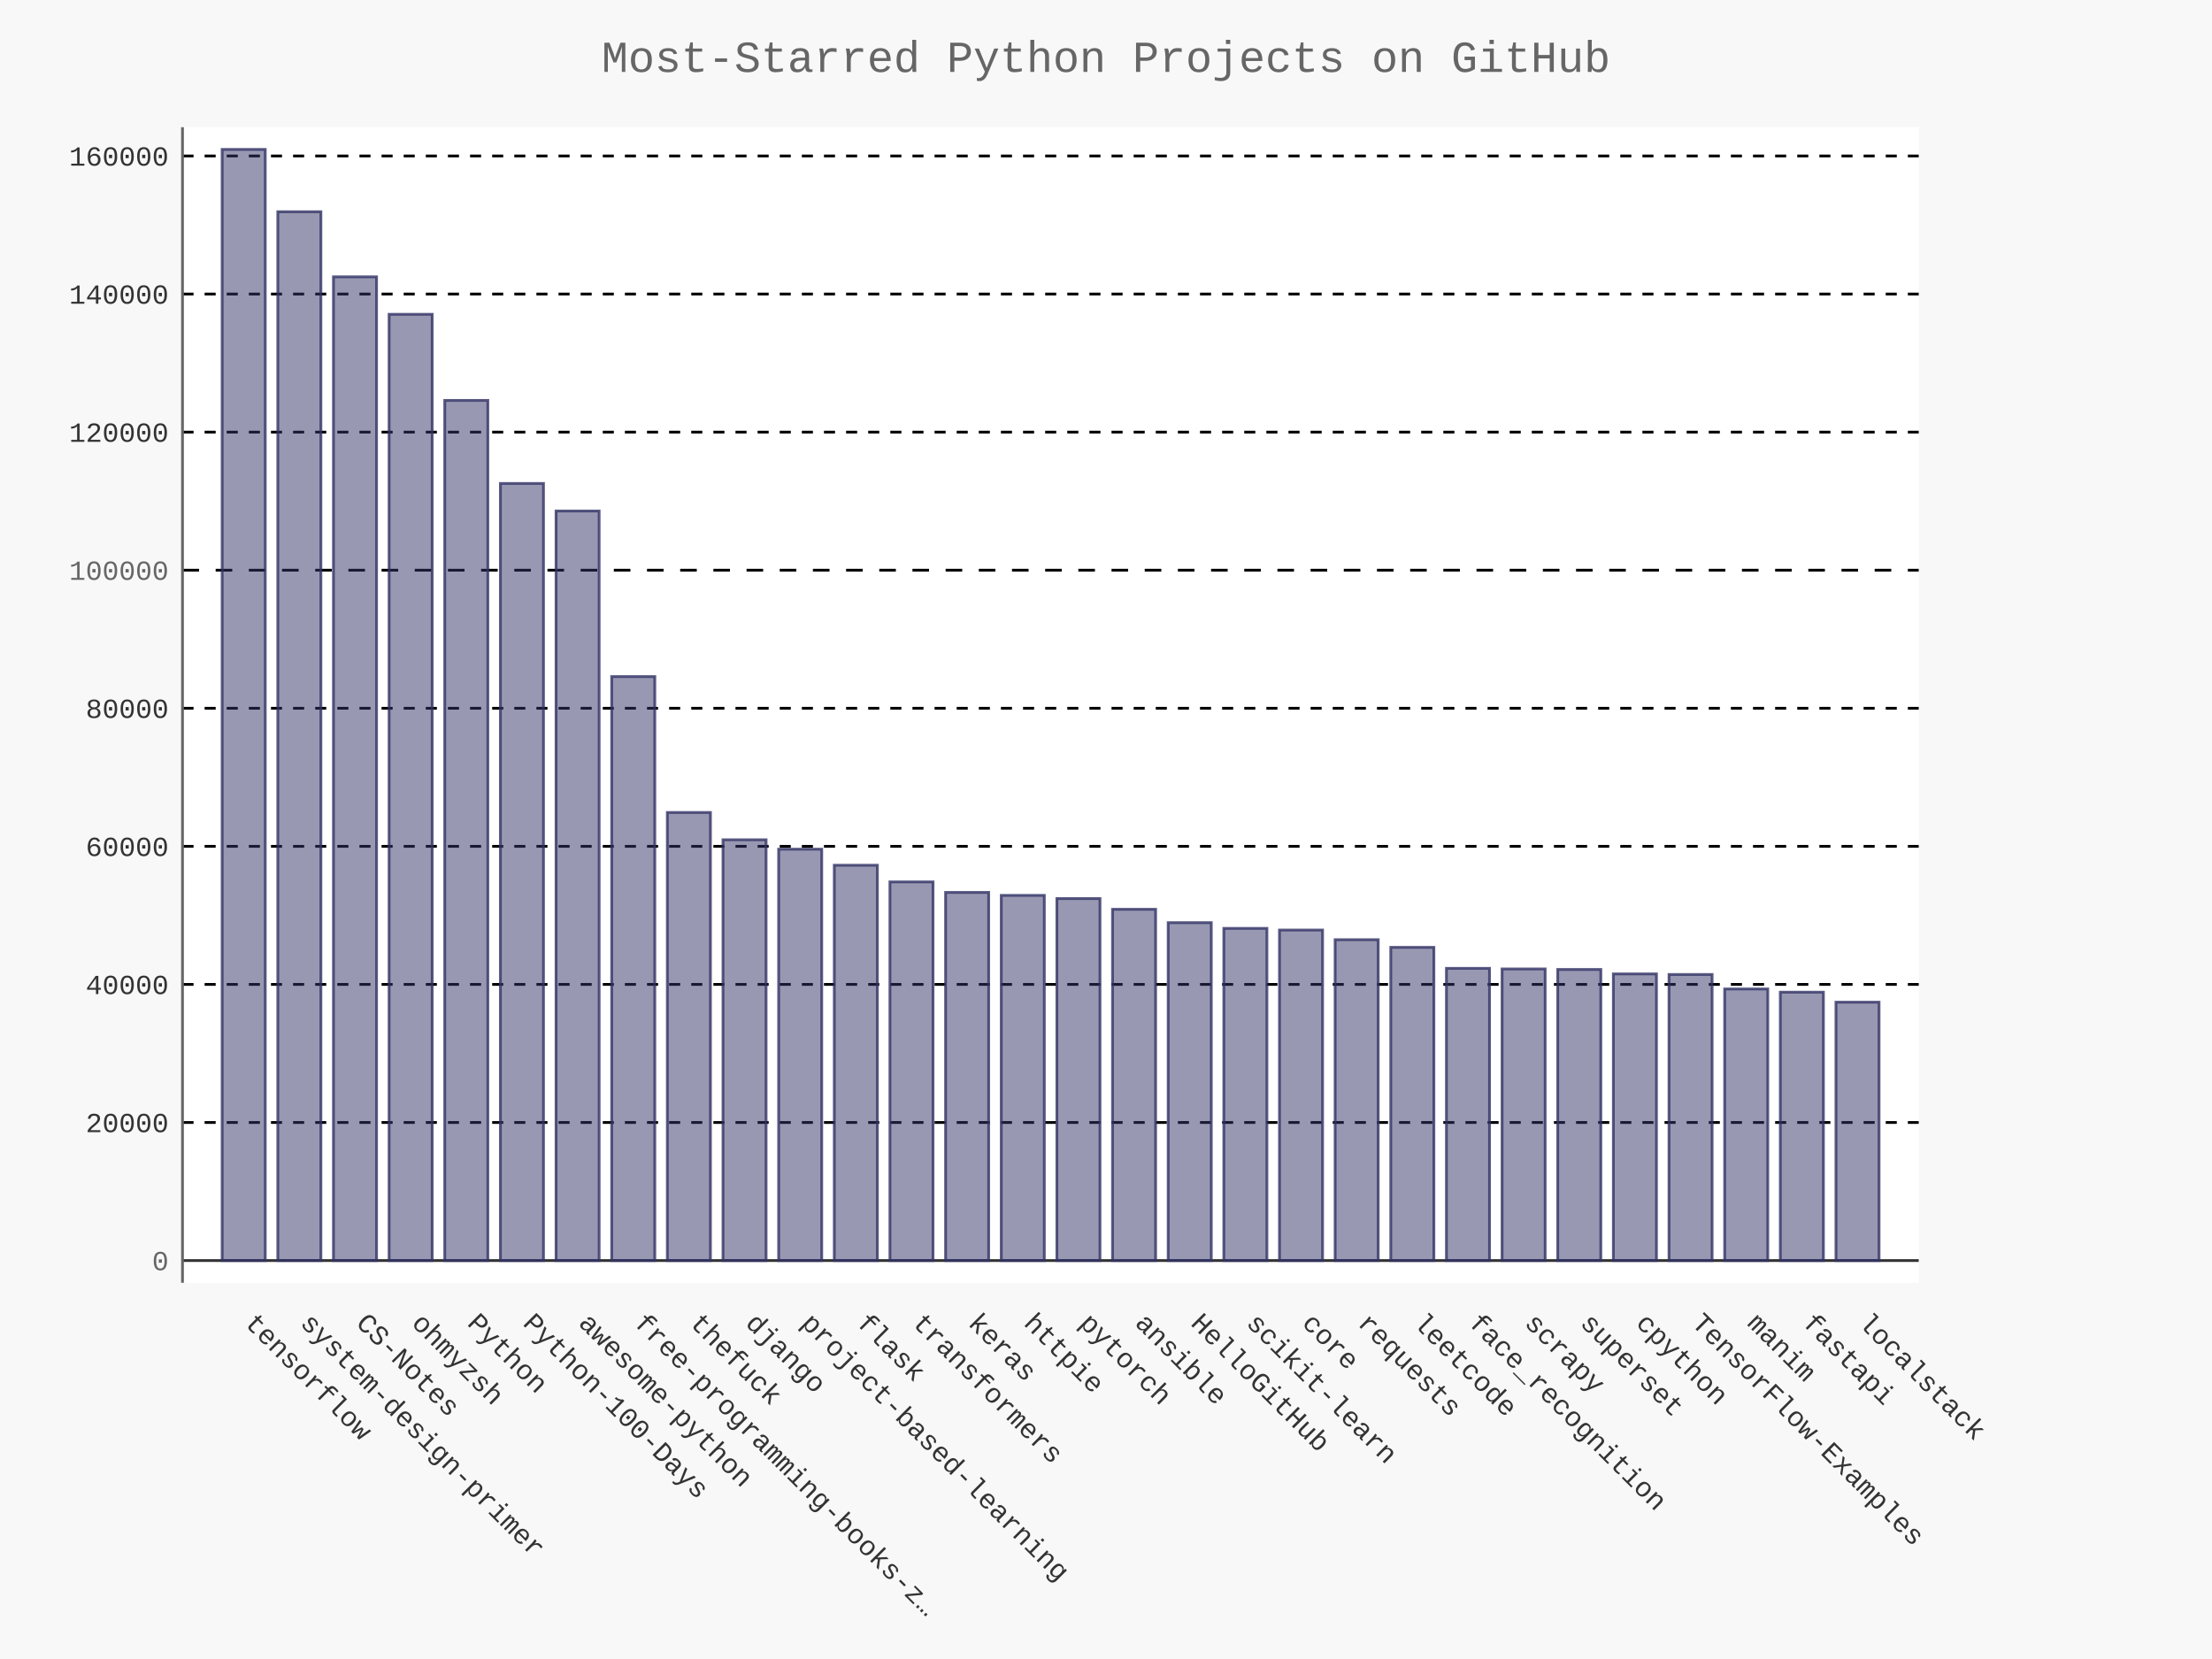
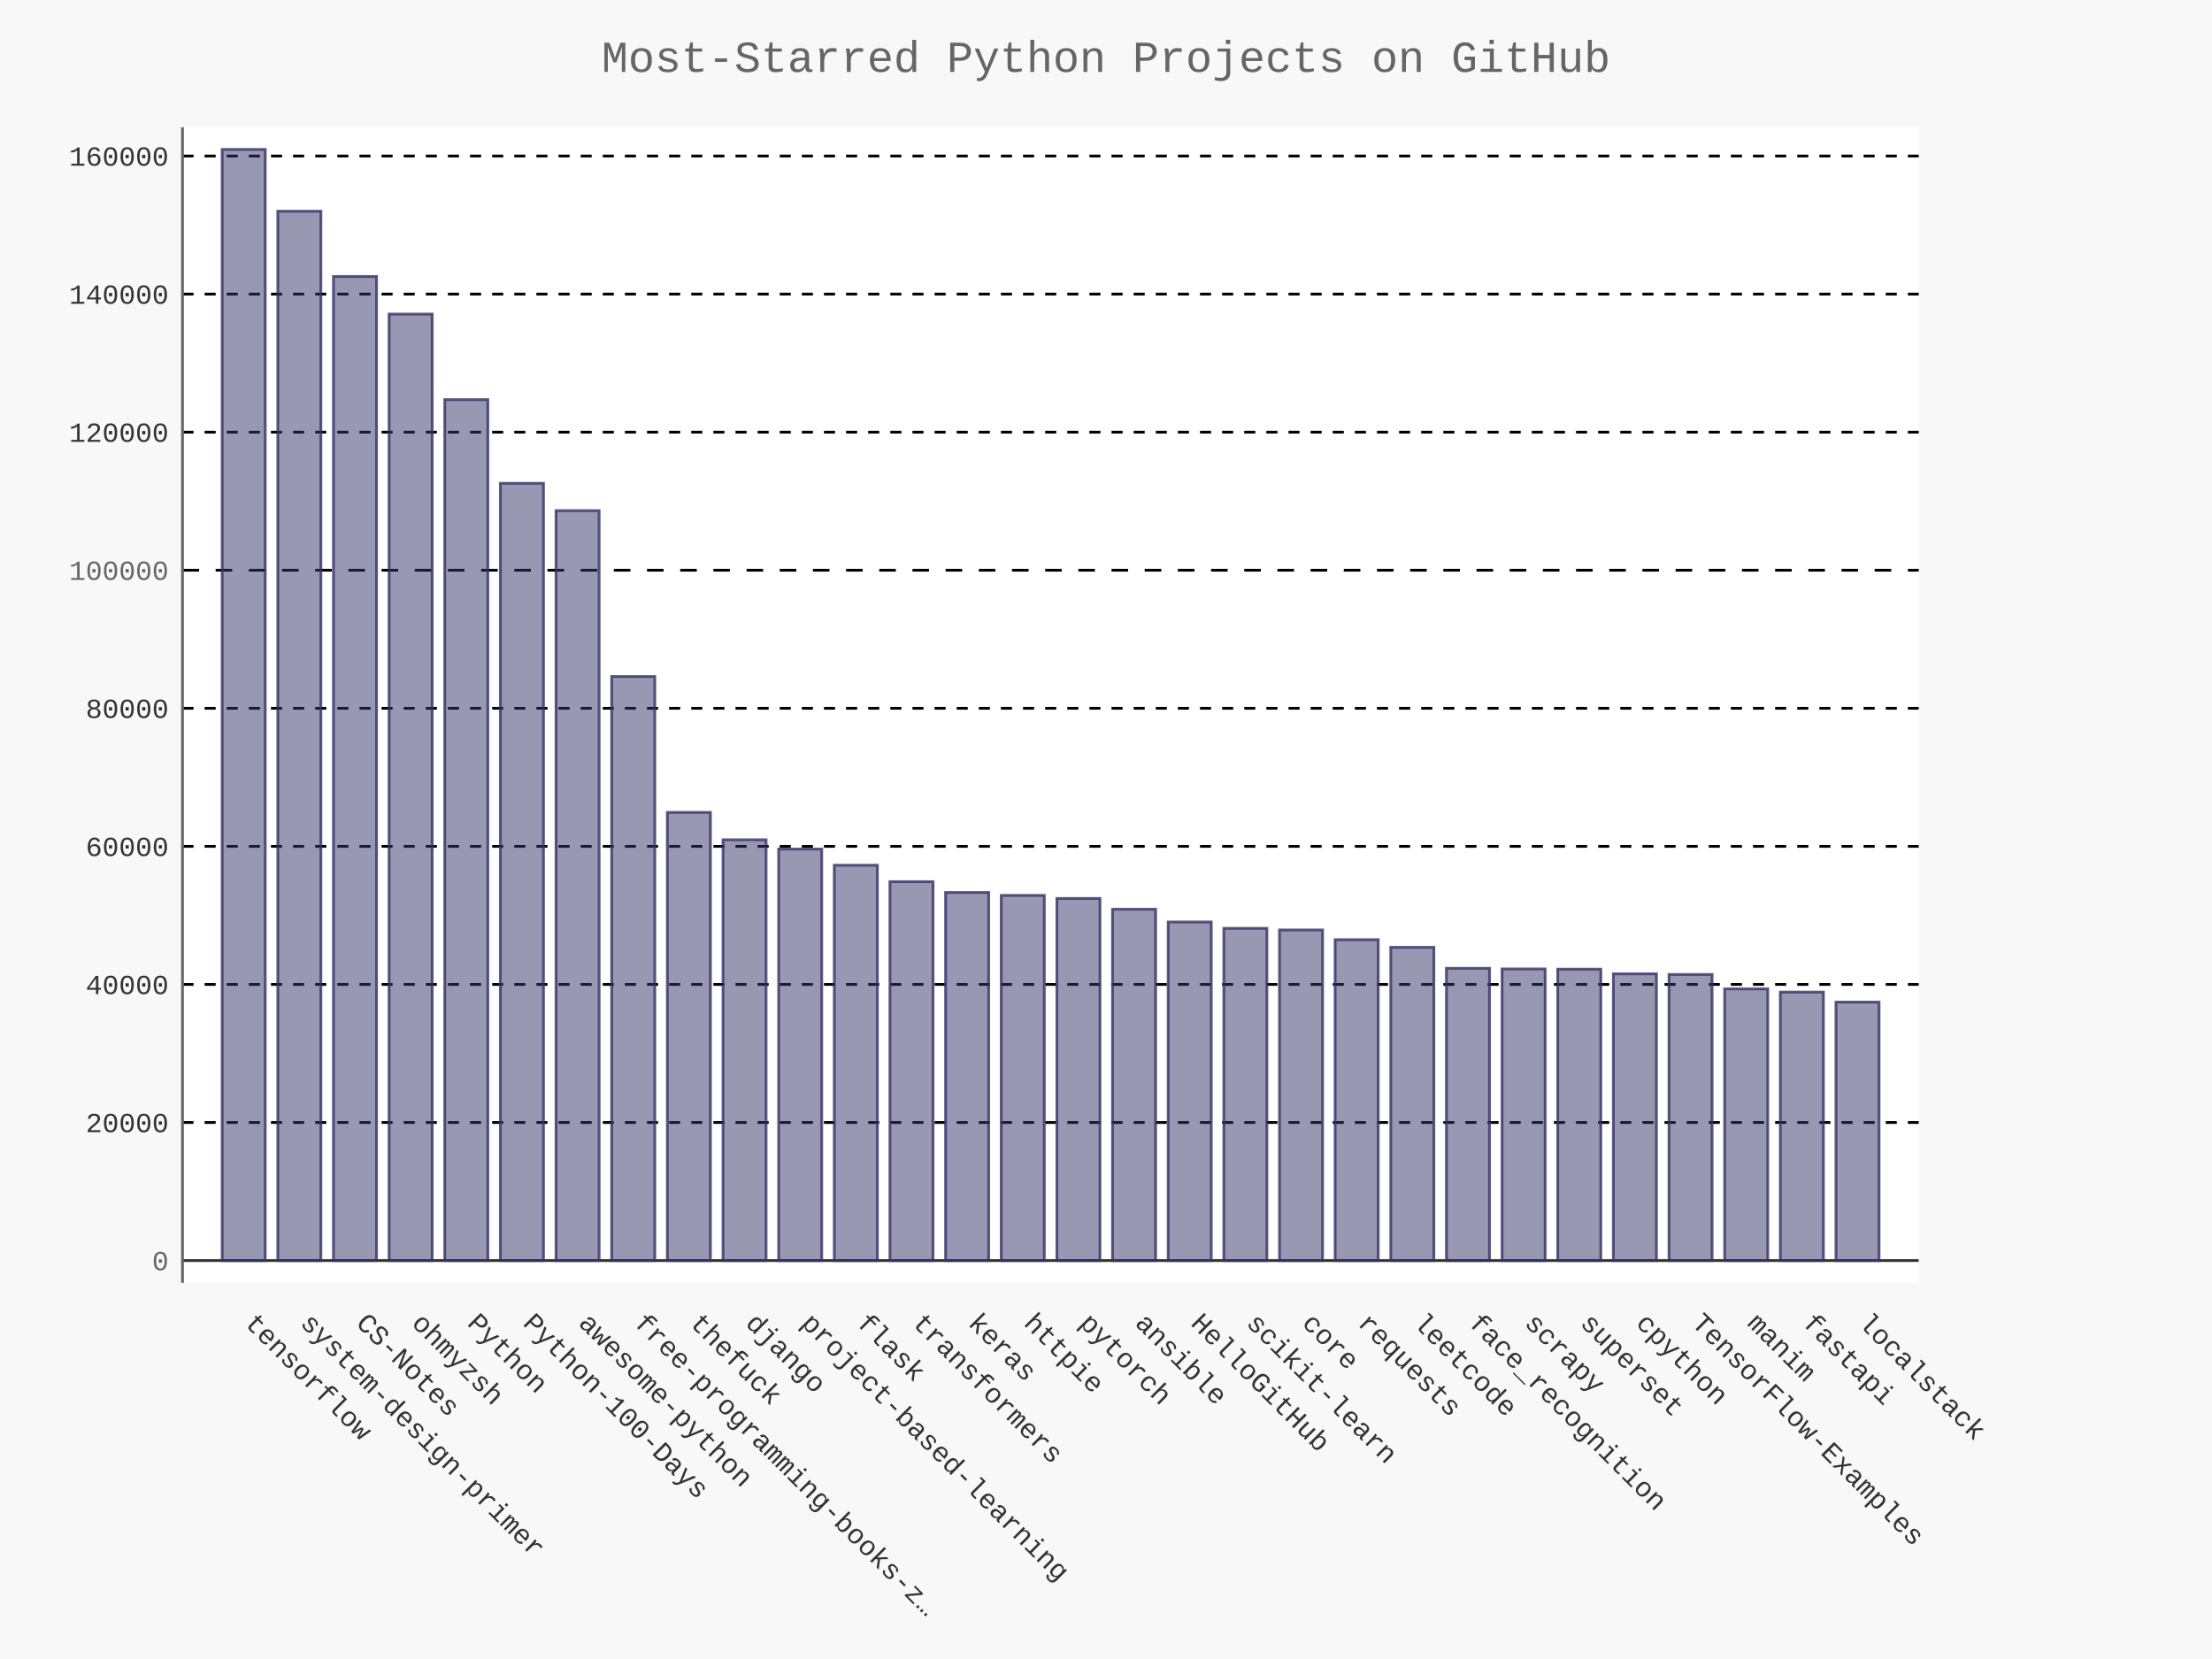
- <svg xmlns="http://www.w3.org/2000/svg" id="chart-46a34512-8cb8-4acf-94b6-aa305ecaa25e" class="pygal-chart" viewBox="0 0 800 600">
+ <svg xmlns="http://www.w3.org/2000/svg" xmlns:xlink="http://www.w3.org/1999/xlink" id="chart-362de222-0888-4904-8464-2b4a2222aff2" class="pygal-chart" viewBox="0 0 800 600">
  <defs>
-     <style type="text/css">#chart-46a34512-8cb8-4acf-94b6-aa305ecaa25e{-webkit-user-select:none;-webkit-font-smoothing:antialiased;font-family:Consolas,"Liberation Mono",Menlo,Courier,monospace}#chart-46a34512-8cb8-4acf-94b6-aa305ecaa25e .title{font-family:Consolas,"Liberation Mono",Menlo,Courier,monospace;font-size:16px}#chart-46a34512-8cb8-4acf-94b6-aa305ecaa25e .legends .legend text{font-family:Consolas,"Liberation Mono",Menlo,Courier,monospace;font-size:14px}#chart-46a34512-8cb8-4acf-94b6-aa305ecaa25e .axis text{font-family:Consolas,"Liberation Mono",Menlo,Courier,monospace;font-size:10px}#chart-46a34512-8cb8-4acf-94b6-aa305ecaa25e .axis text.major{font-family:Consolas,"Liberation Mono",Menlo,Courier,monospace;font-size:10px}#chart-46a34512-8cb8-4acf-94b6-aa305ecaa25e .text-overlay text.value{font-family:Consolas,"Liberation Mono",Menlo,Courier,monospace;font-size:16px}#chart-46a34512-8cb8-4acf-94b6-aa305ecaa25e .text-overlay text.label{font-family:Consolas,"Liberation Mono",Menlo,Courier,monospace;font-size:10px}#chart-46a34512-8cb8-4acf-94b6-aa305ecaa25e .tooltip{font-family:Consolas,"Liberation Mono",Menlo,Courier,monospace;font-size:14px}#chart-46a34512-8cb8-4acf-94b6-aa305ecaa25e text.no_data{font-family:Consolas,"Liberation Mono",Menlo,Courier,monospace;font-size:64px}
- #chart-46a34512-8cb8-4acf-94b6-aa305ecaa25e{background-color:#f8f8f8}#chart-46a34512-8cb8-4acf-94b6-aa305ecaa25e path,#chart-46a34512-8cb8-4acf-94b6-aa305ecaa25e line,#chart-46a34512-8cb8-4acf-94b6-aa305ecaa25e rect,#chart-46a34512-8cb8-4acf-94b6-aa305ecaa25e circle{-webkit-transition:250ms ease-in;-moz-transition:250ms ease-in;transition:250ms ease-in}#chart-46a34512-8cb8-4acf-94b6-aa305ecaa25e .graph &gt; .background{fill:#f8f8f8}#chart-46a34512-8cb8-4acf-94b6-aa305ecaa25e .plot &gt; .background{fill:#ffffff}#chart-46a34512-8cb8-4acf-94b6-aa305ecaa25e .graph{fill:#333}#chart-46a34512-8cb8-4acf-94b6-aa305ecaa25e text.no_data{fill:#666}#chart-46a34512-8cb8-4acf-94b6-aa305ecaa25e .title{fill:#666}#chart-46a34512-8cb8-4acf-94b6-aa305ecaa25e .legends .legend text{fill:#333}#chart-46a34512-8cb8-4acf-94b6-aa305ecaa25e .legends .legend:hover text{fill:#666}#chart-46a34512-8cb8-4acf-94b6-aa305ecaa25e .axis .line{stroke:#666}#chart-46a34512-8cb8-4acf-94b6-aa305ecaa25e .axis .guide.line{stroke:rgba(0,0,0,0.5)}#chart-46a34512-8cb8-4acf-94b6-aa305ecaa25e .axis .major.line{stroke:#333}#chart-46a34512-8cb8-4acf-94b6-aa305ecaa25e .axis text.major{fill:#666}#chart-46a34512-8cb8-4acf-94b6-aa305ecaa25e .axis.y .guides:hover .guide.line,#chart-46a34512-8cb8-4acf-94b6-aa305ecaa25e .line-graph .axis.x .guides:hover .guide.line,#chart-46a34512-8cb8-4acf-94b6-aa305ecaa25e .stackedline-graph .axis.x .guides:hover .guide.line,#chart-46a34512-8cb8-4acf-94b6-aa305ecaa25e .xy-graph .axis.x .guides:hover .guide.line{stroke:#666}#chart-46a34512-8cb8-4acf-94b6-aa305ecaa25e .axis .guides:hover text{fill:#666}#chart-46a34512-8cb8-4acf-94b6-aa305ecaa25e .reactive{fill-opacity:.5;stroke-opacity:.8;stroke-width:1}#chart-46a34512-8cb8-4acf-94b6-aa305ecaa25e .ci{stroke:#333}#chart-46a34512-8cb8-4acf-94b6-aa305ecaa25e .reactive.active,#chart-46a34512-8cb8-4acf-94b6-aa305ecaa25e .active .reactive{fill-opacity:.9;stroke-opacity:.9;stroke-width:4}#chart-46a34512-8cb8-4acf-94b6-aa305ecaa25e .ci .reactive.active{stroke-width:1.5}#chart-46a34512-8cb8-4acf-94b6-aa305ecaa25e .series text{fill:#666}#chart-46a34512-8cb8-4acf-94b6-aa305ecaa25e .tooltip rect{fill:#ffffff;stroke:#666;-webkit-transition:opacity 250ms ease-in;-moz-transition:opacity 250ms ease-in;transition:opacity 250ms ease-in}#chart-46a34512-8cb8-4acf-94b6-aa305ecaa25e .tooltip .label{fill:#333}#chart-46a34512-8cb8-4acf-94b6-aa305ecaa25e .tooltip .label{fill:#333}#chart-46a34512-8cb8-4acf-94b6-aa305ecaa25e .tooltip .legend{font-size:.8em;fill:rgba(0,0,0,0.5)}#chart-46a34512-8cb8-4acf-94b6-aa305ecaa25e .tooltip .x_label{font-size:.6em;fill:#666}#chart-46a34512-8cb8-4acf-94b6-aa305ecaa25e .tooltip .xlink{font-size:.5em;text-decoration:underline}#chart-46a34512-8cb8-4acf-94b6-aa305ecaa25e .tooltip .value{font-size:1.5em}#chart-46a34512-8cb8-4acf-94b6-aa305ecaa25e .bound{font-size:.5em}#chart-46a34512-8cb8-4acf-94b6-aa305ecaa25e .max-value{font-size:.75em;fill:rgba(0,0,0,0.5)}#chart-46a34512-8cb8-4acf-94b6-aa305ecaa25e .map-element{fill:#ffffff;stroke:rgba(0,0,0,0.5) !important}#chart-46a34512-8cb8-4acf-94b6-aa305ecaa25e .map-element .reactive{fill-opacity:inherit;stroke-opacity:inherit}#chart-46a34512-8cb8-4acf-94b6-aa305ecaa25e .color-0,#chart-46a34512-8cb8-4acf-94b6-aa305ecaa25e .color-0 a:visited{stroke:#333366;fill:#333366}#chart-46a34512-8cb8-4acf-94b6-aa305ecaa25e .text-overlay .color-0 text{fill:black}
- #chart-46a34512-8cb8-4acf-94b6-aa305ecaa25e text.no_data{text-anchor:middle}#chart-46a34512-8cb8-4acf-94b6-aa305ecaa25e .guide.line{fill:none}#chart-46a34512-8cb8-4acf-94b6-aa305ecaa25e .centered{text-anchor:middle}#chart-46a34512-8cb8-4acf-94b6-aa305ecaa25e .title{text-anchor:middle}#chart-46a34512-8cb8-4acf-94b6-aa305ecaa25e .legends .legend text{fill-opacity:1}#chart-46a34512-8cb8-4acf-94b6-aa305ecaa25e .axis.x text{text-anchor:middle}#chart-46a34512-8cb8-4acf-94b6-aa305ecaa25e .axis.x:not(.web) text[transform]{text-anchor:start}#chart-46a34512-8cb8-4acf-94b6-aa305ecaa25e .axis.x:not(.web) text[transform].backwards{text-anchor:end}#chart-46a34512-8cb8-4acf-94b6-aa305ecaa25e .axis.y text{text-anchor:end}#chart-46a34512-8cb8-4acf-94b6-aa305ecaa25e .axis.y text[transform].backwards{text-anchor:start}#chart-46a34512-8cb8-4acf-94b6-aa305ecaa25e .axis.y2 text{text-anchor:start}#chart-46a34512-8cb8-4acf-94b6-aa305ecaa25e .axis.y2 text[transform].backwards{text-anchor:end}#chart-46a34512-8cb8-4acf-94b6-aa305ecaa25e .axis .guide.line{stroke-dasharray:4,4;stroke:black}#chart-46a34512-8cb8-4acf-94b6-aa305ecaa25e .axis .major.guide.line{stroke-dasharray:6,6;stroke:black}#chart-46a34512-8cb8-4acf-94b6-aa305ecaa25e .horizontal .axis.y .guide.line,#chart-46a34512-8cb8-4acf-94b6-aa305ecaa25e .horizontal .axis.y2 .guide.line,#chart-46a34512-8cb8-4acf-94b6-aa305ecaa25e .vertical .axis.x .guide.line{opacity:0}#chart-46a34512-8cb8-4acf-94b6-aa305ecaa25e .horizontal .axis.always_show .guide.line,#chart-46a34512-8cb8-4acf-94b6-aa305ecaa25e .vertical .axis.always_show .guide.line{opacity:1 !important}#chart-46a34512-8cb8-4acf-94b6-aa305ecaa25e .axis.y .guides:hover .guide.line,#chart-46a34512-8cb8-4acf-94b6-aa305ecaa25e .axis.y2 .guides:hover .guide.line,#chart-46a34512-8cb8-4acf-94b6-aa305ecaa25e .axis.x .guides:hover .guide.line{opacity:1}#chart-46a34512-8cb8-4acf-94b6-aa305ecaa25e .axis .guides:hover text{opacity:1}#chart-46a34512-8cb8-4acf-94b6-aa305ecaa25e .nofill{fill:none}#chart-46a34512-8cb8-4acf-94b6-aa305ecaa25e .subtle-fill{fill-opacity:.2}#chart-46a34512-8cb8-4acf-94b6-aa305ecaa25e .dot{stroke-width:1px;fill-opacity:1;stroke-opacity:1}#chart-46a34512-8cb8-4acf-94b6-aa305ecaa25e .dot.active{stroke-width:5px}#chart-46a34512-8cb8-4acf-94b6-aa305ecaa25e .dot.negative{fill:transparent}#chart-46a34512-8cb8-4acf-94b6-aa305ecaa25e text,#chart-46a34512-8cb8-4acf-94b6-aa305ecaa25e tspan{stroke:none !important}#chart-46a34512-8cb8-4acf-94b6-aa305ecaa25e .series text.active{opacity:1}#chart-46a34512-8cb8-4acf-94b6-aa305ecaa25e .tooltip rect{fill-opacity:.95;stroke-width:.5}#chart-46a34512-8cb8-4acf-94b6-aa305ecaa25e .tooltip text{fill-opacity:1}#chart-46a34512-8cb8-4acf-94b6-aa305ecaa25e .showable{visibility:hidden}#chart-46a34512-8cb8-4acf-94b6-aa305ecaa25e .showable.shown{visibility:visible}#chart-46a34512-8cb8-4acf-94b6-aa305ecaa25e .gauge-background{fill:rgba(229,229,229,1);stroke:none}#chart-46a34512-8cb8-4acf-94b6-aa305ecaa25e .bg-lines{stroke:#f8f8f8;stroke-width:2px}</style>
+     <style type="text/css">#chart-362de222-0888-4904-8464-2b4a2222aff2{-webkit-user-select:none;-webkit-font-smoothing:antialiased;font-family:Consolas,"Liberation Mono",Menlo,Courier,monospace}#chart-362de222-0888-4904-8464-2b4a2222aff2 .title{font-family:Consolas,"Liberation Mono",Menlo,Courier,monospace;font-size:16px}#chart-362de222-0888-4904-8464-2b4a2222aff2 .legends .legend text{font-family:Consolas,"Liberation Mono",Menlo,Courier,monospace;font-size:14px}#chart-362de222-0888-4904-8464-2b4a2222aff2 .axis text{font-family:Consolas,"Liberation Mono",Menlo,Courier,monospace;font-size:10px}#chart-362de222-0888-4904-8464-2b4a2222aff2 .axis text.major{font-family:Consolas,"Liberation Mono",Menlo,Courier,monospace;font-size:10px}#chart-362de222-0888-4904-8464-2b4a2222aff2 .text-overlay text.value{font-family:Consolas,"Liberation Mono",Menlo,Courier,monospace;font-size:16px}#chart-362de222-0888-4904-8464-2b4a2222aff2 .text-overlay text.label{font-family:Consolas,"Liberation Mono",Menlo,Courier,monospace;font-size:10px}#chart-362de222-0888-4904-8464-2b4a2222aff2 .tooltip{font-family:Consolas,"Liberation Mono",Menlo,Courier,monospace;font-size:14px}#chart-362de222-0888-4904-8464-2b4a2222aff2 text.no_data{font-family:Consolas,"Liberation Mono",Menlo,Courier,monospace;font-size:64px}
+ #chart-362de222-0888-4904-8464-2b4a2222aff2{background-color:#f8f8f8}#chart-362de222-0888-4904-8464-2b4a2222aff2 path,#chart-362de222-0888-4904-8464-2b4a2222aff2 line,#chart-362de222-0888-4904-8464-2b4a2222aff2 rect,#chart-362de222-0888-4904-8464-2b4a2222aff2 circle{-webkit-transition:250ms ease-in;-moz-transition:250ms ease-in;transition:250ms ease-in}#chart-362de222-0888-4904-8464-2b4a2222aff2 .graph &gt; .background{fill:#f8f8f8}#chart-362de222-0888-4904-8464-2b4a2222aff2 .plot &gt; .background{fill:#ffffff}#chart-362de222-0888-4904-8464-2b4a2222aff2 .graph{fill:#333}#chart-362de222-0888-4904-8464-2b4a2222aff2 text.no_data{fill:#666}#chart-362de222-0888-4904-8464-2b4a2222aff2 .title{fill:#666}#chart-362de222-0888-4904-8464-2b4a2222aff2 .legends .legend text{fill:#333}#chart-362de222-0888-4904-8464-2b4a2222aff2 .legends .legend:hover text{fill:#666}#chart-362de222-0888-4904-8464-2b4a2222aff2 .axis .line{stroke:#666}#chart-362de222-0888-4904-8464-2b4a2222aff2 .axis .guide.line{stroke:rgba(0,0,0,0.5)}#chart-362de222-0888-4904-8464-2b4a2222aff2 .axis .major.line{stroke:#333}#chart-362de222-0888-4904-8464-2b4a2222aff2 .axis text.major{fill:#666}#chart-362de222-0888-4904-8464-2b4a2222aff2 .axis.y .guides:hover .guide.line,#chart-362de222-0888-4904-8464-2b4a2222aff2 .line-graph .axis.x .guides:hover .guide.line,#chart-362de222-0888-4904-8464-2b4a2222aff2 .stackedline-graph .axis.x .guides:hover .guide.line,#chart-362de222-0888-4904-8464-2b4a2222aff2 .xy-graph .axis.x .guides:hover .guide.line{stroke:#666}#chart-362de222-0888-4904-8464-2b4a2222aff2 .axis .guides:hover text{fill:#666}#chart-362de222-0888-4904-8464-2b4a2222aff2 .reactive{fill-opacity:.5;stroke-opacity:.8;stroke-width:1}#chart-362de222-0888-4904-8464-2b4a2222aff2 .ci{stroke:#333}#chart-362de222-0888-4904-8464-2b4a2222aff2 .reactive.active,#chart-362de222-0888-4904-8464-2b4a2222aff2 .active .reactive{fill-opacity:.9;stroke-opacity:.9;stroke-width:4}#chart-362de222-0888-4904-8464-2b4a2222aff2 .ci .reactive.active{stroke-width:1.5}#chart-362de222-0888-4904-8464-2b4a2222aff2 .series text{fill:#666}#chart-362de222-0888-4904-8464-2b4a2222aff2 .tooltip rect{fill:#ffffff;stroke:#666;-webkit-transition:opacity 250ms ease-in;-moz-transition:opacity 250ms ease-in;transition:opacity 250ms ease-in}#chart-362de222-0888-4904-8464-2b4a2222aff2 .tooltip .label{fill:#333}#chart-362de222-0888-4904-8464-2b4a2222aff2 .tooltip .label{fill:#333}#chart-362de222-0888-4904-8464-2b4a2222aff2 .tooltip .legend{font-size:.8em;fill:rgba(0,0,0,0.5)}#chart-362de222-0888-4904-8464-2b4a2222aff2 .tooltip .x_label{font-size:.6em;fill:#666}#chart-362de222-0888-4904-8464-2b4a2222aff2 .tooltip .xlink{font-size:.5em;text-decoration:underline}#chart-362de222-0888-4904-8464-2b4a2222aff2 .tooltip .value{font-size:1.5em}#chart-362de222-0888-4904-8464-2b4a2222aff2 .bound{font-size:.5em}#chart-362de222-0888-4904-8464-2b4a2222aff2 .max-value{font-size:.75em;fill:rgba(0,0,0,0.5)}#chart-362de222-0888-4904-8464-2b4a2222aff2 .map-element{fill:#ffffff;stroke:rgba(0,0,0,0.5) !important}#chart-362de222-0888-4904-8464-2b4a2222aff2 .map-element .reactive{fill-opacity:inherit;stroke-opacity:inherit}#chart-362de222-0888-4904-8464-2b4a2222aff2 .color-0,#chart-362de222-0888-4904-8464-2b4a2222aff2 .color-0 a:visited{stroke:#333366;fill:#333366}#chart-362de222-0888-4904-8464-2b4a2222aff2 .text-overlay .color-0 text{fill:black}
+ #chart-362de222-0888-4904-8464-2b4a2222aff2 text.no_data{text-anchor:middle}#chart-362de222-0888-4904-8464-2b4a2222aff2 .guide.line{fill:none}#chart-362de222-0888-4904-8464-2b4a2222aff2 .centered{text-anchor:middle}#chart-362de222-0888-4904-8464-2b4a2222aff2 .title{text-anchor:middle}#chart-362de222-0888-4904-8464-2b4a2222aff2 .legends .legend text{fill-opacity:1}#chart-362de222-0888-4904-8464-2b4a2222aff2 .axis.x text{text-anchor:middle}#chart-362de222-0888-4904-8464-2b4a2222aff2 .axis.x:not(.web) text[transform]{text-anchor:start}#chart-362de222-0888-4904-8464-2b4a2222aff2 .axis.x:not(.web) text[transform].backwards{text-anchor:end}#chart-362de222-0888-4904-8464-2b4a2222aff2 .axis.y text{text-anchor:end}#chart-362de222-0888-4904-8464-2b4a2222aff2 .axis.y text[transform].backwards{text-anchor:start}#chart-362de222-0888-4904-8464-2b4a2222aff2 .axis.y2 text{text-anchor:start}#chart-362de222-0888-4904-8464-2b4a2222aff2 .axis.y2 text[transform].backwards{text-anchor:end}#chart-362de222-0888-4904-8464-2b4a2222aff2 .axis .guide.line{stroke-dasharray:4,4;stroke:black}#chart-362de222-0888-4904-8464-2b4a2222aff2 .axis .major.guide.line{stroke-dasharray:6,6;stroke:black}#chart-362de222-0888-4904-8464-2b4a2222aff2 .horizontal .axis.y .guide.line,#chart-362de222-0888-4904-8464-2b4a2222aff2 .horizontal .axis.y2 .guide.line,#chart-362de222-0888-4904-8464-2b4a2222aff2 .vertical .axis.x .guide.line{opacity:0}#chart-362de222-0888-4904-8464-2b4a2222aff2 .horizontal .axis.always_show .guide.line,#chart-362de222-0888-4904-8464-2b4a2222aff2 .vertical .axis.always_show .guide.line{opacity:1 !important}#chart-362de222-0888-4904-8464-2b4a2222aff2 .axis.y .guides:hover .guide.line,#chart-362de222-0888-4904-8464-2b4a2222aff2 .axis.y2 .guides:hover .guide.line,#chart-362de222-0888-4904-8464-2b4a2222aff2 .axis.x .guides:hover .guide.line{opacity:1}#chart-362de222-0888-4904-8464-2b4a2222aff2 .axis .guides:hover text{opacity:1}#chart-362de222-0888-4904-8464-2b4a2222aff2 .nofill{fill:none}#chart-362de222-0888-4904-8464-2b4a2222aff2 .subtle-fill{fill-opacity:.2}#chart-362de222-0888-4904-8464-2b4a2222aff2 .dot{stroke-width:1px;fill-opacity:1;stroke-opacity:1}#chart-362de222-0888-4904-8464-2b4a2222aff2 .dot.active{stroke-width:5px}#chart-362de222-0888-4904-8464-2b4a2222aff2 .dot.negative{fill:transparent}#chart-362de222-0888-4904-8464-2b4a2222aff2 text,#chart-362de222-0888-4904-8464-2b4a2222aff2 tspan{stroke:none !important}#chart-362de222-0888-4904-8464-2b4a2222aff2 .series text.active{opacity:1}#chart-362de222-0888-4904-8464-2b4a2222aff2 .tooltip rect{fill-opacity:.95;stroke-width:.5}#chart-362de222-0888-4904-8464-2b4a2222aff2 .tooltip text{fill-opacity:1}#chart-362de222-0888-4904-8464-2b4a2222aff2 .showable{visibility:hidden}#chart-362de222-0888-4904-8464-2b4a2222aff2 .showable.shown{visibility:visible}#chart-362de222-0888-4904-8464-2b4a2222aff2 .gauge-background{fill:rgba(229,229,229,1);stroke:none}#chart-362de222-0888-4904-8464-2b4a2222aff2 .bg-lines{stroke:#f8f8f8;stroke-width:2px}</style>
  </defs>
  <g class="graph bar-graph vertical">
    <rect x="0" y="0" width="800" height="600" class="background" />
    <g transform="translate(66, 46)" class="plot">
      <rect x="0" y="0" width="627.934" height="417.934" class="background" />
      <g class="axis y always_show">
        <g class="guides">
          <path d="M0 409.897 h627.934" class="axis major line" />
          <text x="-5" y="413.397" class="major">0</text>
        </g>
        <g class="guides">
-           <path d="M0 359.961 h627.934" class="guide line" />
-           <text x="-5" y="363.461" class="">20000</text>
-         </g>
-         <g class="guides">
-           <path d="M0 310.024 h627.934" class="guide line" />
-           <text x="-5" y="313.524" class="">40000</text>
-         </g>
-         <g class="guides">
-           <path d="M0 260.088 h627.934" class="guide line" />
-           <text x="-5" y="263.588" class="">60000</text>
-         </g>
-         <g class="guides">
-           <path d="M0 210.152 h627.934" class="guide line" />
-           <text x="-5" y="213.652" class="">80000</text>
-         </g>
-         <g class="guides">
-           <path d="M0 160.215 h627.934" class="major guide line" />
-           <text x="-5" y="163.715" class="major">100000</text>
-         </g>
-         <g class="guides">
-           <path d="M0 110.279 h627.934" class="guide line" />
-           <text x="-5" y="113.779" class="">120000</text>
-         </g>
-         <g class="guides">
-           <path d="M0 60.343 h627.934" class="guide line" />
-           <text x="-5" y="63.843" class="">140000</text>
-         </g>
-         <g class="guides">
-           <path d="M0 10.407 h627.934" class="guide line" />
-           <text x="-5" y="13.907" class="">160000</text>
+           <path d="M0 359.963 h627.934" class="guide line" />
+           <text x="-5" y="363.463" class="">20000</text>
+         </g>
+         <g class="guides">
+           <path d="M0 310.029 h627.934" class="guide line" />
+           <text x="-5" y="313.529" class="">40000</text>
+         </g>
+         <g class="guides">
+           <path d="M0 260.095 h627.934" class="guide line" />
+           <text x="-5" y="263.595" class="">60000</text>
+         </g>
+         <g class="guides">
+           <path d="M0 210.162 h627.934" class="guide line" />
+           <text x="-5" y="213.662" class="">80000</text>
+         </g>
+         <g class="guides">
+           <path d="M0 160.228 h627.934" class="major guide line" />
+           <text x="-5" y="163.728" class="major">100000</text>
+         </g>
+         <g class="guides">
+           <path d="M0 110.294 h627.934" class="guide line" />
+           <text x="-5" y="113.794" class="">120000</text>
+         </g>
+         <g class="guides">
+           <path d="M0 60.36 h627.934" class="guide line" />
+           <text x="-5" y="63.86" class="">140000</text>
+         </g>
+         <g class="guides">
+           <path d="M0 10.427 h627.934" class="guide line" />
+           <text x="-5" y="13.927" class="">160000</text>
        </g>
      </g>
      <g class="axis x">
        <path d="M0 0 v417.934" class="line" />
        <g class="guides">
          <path d="M22.139 0 v417.934" class="guide line" />
          <text x="22.139" y="432.934" class="" transform="rotate(45 22.1387 432.934)">tensorflow</text>
        </g>
        <g class="guides">
          <path d="M42.265 0 v417.934" class="guide line" />
          <text x="42.265" y="432.934" class="" transform="rotate(45 42.26479 432.934)">system-design-primer</text>
        </g>
        <g class="guides">
          <path d="M62.391 0 v417.934" class="guide line" />
          <text x="62.391" y="432.934" class="" transform="rotate(45 62.39088 432.934)">CS-Notes</text>
        </g>
        <g class="guides">
          <path d="M82.517 0 v417.934" class="guide line" />
          <text x="82.517" y="432.934" class="" transform="rotate(45 82.51697 432.934)">ohmyzsh</text>
        </g>
        <g class="guides">
          <path d="M102.643 0 v417.934" class="guide line" />
          <text x="102.643" y="432.934" class="" transform="rotate(45 102.6431 432.934)">Python</text>
        </g>
        <g class="guides">
          <path d="M122.769 0 v417.934" class="guide line" />
          <text x="122.769" y="432.934" class="" transform="rotate(45 122.7691 432.934)">Python-100-Days</text>
        </g>
        <g class="guides">
          <path d="M142.895 0 v417.934" class="guide line" />
          <text x="142.895" y="432.934" class="" transform="rotate(45 142.8952 432.934)">awesome-python</text>
        </g>
        <g class="guides">
          <path d="M163.021 0 v417.934" class="guide line" />
          <text x="163.021" y="432.934" class="" transform="rotate(45 163.0213 432.934)">free-programming-books-z…</text>
        </g>
        <g class="guides">
          <path d="M183.147 0 v417.934" class="guide line" />
          <text x="183.147" y="432.934" class="" transform="rotate(45 183.1474 432.934)">thefuck</text>
        </g>
        <g class="guides">
          <path d="M203.274 0 v417.934" class="guide line" />
          <text x="203.274" y="432.934" class="" transform="rotate(45 203.2735 432.934)">django</text>
        </g>
        <g class="guides">
          <path d="M223.4 0 v417.934" class="guide line" />
          <text x="223.4" y="432.934" class="" transform="rotate(45 223.3996 432.934)">project-based-learning</text>
        </g>
        <g class="guides">
          <path d="M243.526 0 v417.934" class="guide line" />
          <text x="243.526" y="432.934" class="" transform="rotate(45 243.5257 432.934)">flask</text>
        </g>
        <g class="guides">
          <path d="M263.652 0 v417.934" class="guide line" />
          <text x="263.652" y="432.934" class="" transform="rotate(45 263.6518 432.934)">transformers</text>
        </g>
        <g class="guides">
          <path d="M283.778 0 v417.934" class="guide line" />
          <text x="283.778" y="432.934" class="" transform="rotate(45 283.7779 432.934)">keras</text>
        </g>
        <g class="guides">
          <path d="M303.904 0 v417.934" class="guide line" />
          <text x="303.904" y="432.934" class="" transform="rotate(45 303.9039 432.934)">httpie</text>
        </g>
        <g class="guides">
          <path d="M324.03 0 v417.934" class="guide line" />
          <text x="324.03" y="432.934" class="" transform="rotate(45 324.03 432.934)">pytorch</text>
        </g>
        <g class="guides">
          <path d="M344.156 0 v417.934" class="guide line" />
          <text x="344.156" y="432.934" class="" transform="rotate(45 344.1561 432.934)">ansible</text>
        </g>
        <g class="guides">
          <path d="M364.282 0 v417.934" class="guide line" />
          <text x="364.282" y="432.934" class="" transform="rotate(45 364.2822 432.934)">HelloGitHub</text>
        </g>
        <g class="guides">
          <path d="M384.408 0 v417.934" class="guide line" />
          <text x="384.408" y="432.934" class="" transform="rotate(45 384.4083 432.934)">scikit-learn</text>
        </g>
        <g class="guides">
          <path d="M404.534 0 v417.934" class="guide line" />
          <text x="404.534" y="432.934" class="" transform="rotate(45 404.5344 432.934)">core</text>
        </g>
        <g class="guides">
          <path d="M424.66 0 v417.934" class="guide line" />
          <text x="424.66" y="432.934" class="" transform="rotate(45 424.6605 432.934)">requests</text>
        </g>
        <g class="guides">
          <path d="M444.787 0 v417.934" class="guide line" />
          <text x="444.787" y="432.934" class="" transform="rotate(45 444.7866 432.934)">leetcode</text>
        </g>
        <g class="guides">
          <path d="M464.913 0 v417.934" class="guide line" />
          <text x="464.913" y="432.934" class="" transform="rotate(45 464.9127 432.934)">face_recognition</text>
        </g>
        <g class="guides">
          <path d="M485.039 0 v417.934" class="guide line" />
          <text x="485.039" y="432.934" class="" transform="rotate(45 485.0387 432.934)">scrapy</text>
        </g>
        <g class="guides">
          <path d="M505.165 0 v417.934" class="guide line" />
          <text x="505.165" y="432.934" class="" transform="rotate(45 505.1648 432.934)">superset</text>
        </g>
        <g class="guides">
          <path d="M525.291 0 v417.934" class="guide line" />
          <text x="525.291" y="432.934" class="" transform="rotate(45 525.2909 432.934)">cpython</text>
        </g>
        <g class="guides">
          <path d="M545.417 0 v417.934" class="guide line" />
          <text x="545.417" y="432.934" class="" transform="rotate(45 545.417 432.934)">TensorFlow-Examples</text>
        </g>
        <g class="guides">
          <path d="M565.543 0 v417.934" class="guide line" />
          <text x="565.543" y="432.934" class="" transform="rotate(45 565.5431 432.934)">manim</text>
        </g>
        <g class="guides">
          <path d="M585.669 0 v417.934" class="guide line" />
          <text x="585.669" y="432.934" class="" transform="rotate(45 585.6692 432.934)">fastapi</text>
        </g>
        <g class="guides">
          <path d="M605.795 0 v417.934" class="guide line" />
          <text x="605.795" y="432.934" class="" transform="rotate(45 605.7953 432.934)">localstack</text>
        </g>
      </g>
      <g class="series serie-0 color-0">
        <g class="bars">
          <g class="bar">
-             <rect x="14.346" y="8.037" rx="0" ry="0" width="15.586" height="401.86" class="rect reactive tooltip-trigger" />
-           </g>
-           <g class="bar">
-             <rect x="34.472" y="30.576" rx="0" ry="0" width="15.586" height="379.321" class="rect reactive tooltip-trigger" />
-           </g>
-           <g class="bar">
-             <rect x="54.598" y="54.116" rx="0" ry="0" width="15.586" height="355.781" class="rect reactive tooltip-trigger" />
-           </g>
-           <g class="bar">
-             <rect x="74.724" y="67.671" rx="0" ry="0" width="15.586" height="342.226" class="rect reactive tooltip-trigger" />
-           </g>
-           <g class="bar">
-             <rect x="94.85" y="98.806" rx="0" ry="0" width="15.586" height="311.09" class="rect reactive tooltip-trigger" />
-           </g>
-           <g class="bar">
-             <rect x="114.976" y="128.85" rx="0" ry="0" width="15.586" height="281.046" class="rect reactive tooltip-trigger" />
-           </g>
-           <g class="bar">
-             <rect x="135.102" y="138.81" rx="0" ry="0" width="15.586" height="271.087" class="rect reactive tooltip-trigger" />
-           </g>
-           <g class="bar">
-             <rect x="155.229" y="198.694" rx="0" ry="0" width="15.586" height="211.203" class="rect reactive tooltip-trigger" />
-           </g>
-           <g class="bar">
-             <rect x="175.355" y="247.839" rx="0" ry="0" width="15.586" height="162.058" class="rect reactive tooltip-trigger" />
-           </g>
-           <g class="bar">
-             <rect x="195.481" y="257.711" rx="0" ry="0" width="15.586" height="152.186" class="rect reactive tooltip-trigger" />
-           </g>
-           <g class="bar">
-             <rect x="215.607" y="261.112" rx="0" ry="0" width="15.586" height="148.785" class="rect reactive tooltip-trigger" />
-           </g>
-           <g class="bar">
-             <rect x="235.733" y="266.922" rx="0" ry="0" width="15.586" height="142.975" class="rect reactive tooltip-trigger" />
-           </g>
-           <g class="bar">
-             <rect x="255.859" y="272.947" rx="0" ry="0" width="15.586" height="136.95" class="rect reactive tooltip-trigger" />
-           </g>
-           <g class="bar">
-             <rect x="275.985" y="276.752" rx="0" ry="0" width="15.586" height="133.145" class="rect reactive tooltip-trigger" />
-           </g>
-           <g class="bar">
-             <rect x="296.111" y="277.823" rx="0" ry="0" width="15.586" height="132.074" class="rect reactive tooltip-trigger" />
-           </g>
-           <g class="bar">
-             <rect x="316.237" y="278.969" rx="0" ry="0" width="15.586" height="130.928" class="rect reactive tooltip-trigger" />
-           </g>
-           <g class="bar">
-             <rect x="336.363" y="282.856" rx="0" ry="0" width="15.586" height="127.04" class="rect reactive tooltip-trigger" />
-           </g>
-           <g class="bar">
-             <rect x="356.489" y="287.685" rx="0" ry="0" width="15.586" height="122.212" class="rect reactive tooltip-trigger" />
-           </g>
-           <g class="bar">
-             <rect x="376.615" y="289.758" rx="0" ry="0" width="15.586" height="120.139" class="rect reactive tooltip-trigger" />
-           </g>
-           <g class="bar">
-             <rect x="396.742" y="290.357" rx="0" ry="0" width="15.586" height="119.54" class="rect reactive tooltip-trigger" />
-           </g>
-           <g class="bar">
-             <rect x="416.868" y="293.85" rx="0" ry="0" width="15.586" height="116.047" class="rect reactive tooltip-trigger" />
-           </g>
-           <g class="bar">
-             <rect x="436.994" y="296.621" rx="0" ry="0" width="15.586" height="113.275" class="rect reactive tooltip-trigger" />
-           </g>
-           <g class="bar">
-             <rect x="457.12" y="304.217" rx="0" ry="0" width="15.586" height="105.68" class="rect reactive tooltip-trigger" />
-           </g>
-           <g class="bar">
-             <rect x="477.246" y="304.429" rx="0" ry="0" width="15.586" height="105.468" class="rect reactive tooltip-trigger" />
-           </g>
-           <g class="bar">
-             <rect x="497.372" y="304.619" rx="0" ry="0" width="15.586" height="105.278" class="rect reactive tooltip-trigger" />
-           </g>
-           <g class="bar">
-             <rect x="517.498" y="306.227" rx="0" ry="0" width="15.586" height="103.67" class="rect reactive tooltip-trigger" />
-           </g>
-           <g class="bar">
-             <rect x="537.624" y="306.436" rx="0" ry="0" width="15.586" height="103.46" class="rect reactive tooltip-trigger" />
-           </g>
-           <g class="bar">
-             <rect x="557.75" y="311.67" rx="0" ry="0" width="15.586" height="98.227" class="rect reactive tooltip-trigger" />
-           </g>
-           <g class="bar">
-             <rect x="577.876" y="312.833" rx="0" ry="0" width="15.586" height="97.064" class="rect reactive tooltip-trigger" />
-           </g>
-           <g class="bar">
-             <rect x="598.002" y="316.451" rx="0" ry="0" width="15.586" height="93.446" class="rect reactive tooltip-trigger" />
+             <a target="_blank" xlink:href="https://github.com/tensorflow/tensorflow">
+               <rect x="14.346" y="8.037" rx="0" ry="0" width="15.586" height="401.86" class="rect reactive tooltip-trigger" />
+             </a>
+           </g>
+           <g class="bar">
+             <a target="_blank" xlink:href="https://github.com/donnemartin/system-design-primer">
+               <rect x="34.472" y="30.393" rx="0" ry="0" width="15.586" height="379.504" class="rect reactive tooltip-trigger" />
+             </a>
+           </g>
+           <g class="bar">
+             <a target="_blank" xlink:href="https://github.com/CyC2018/CS-Notes">
+               <rect x="54.598" y="53.999" rx="0" ry="0" width="15.586" height="355.898" class="rect reactive tooltip-trigger" />
+             </a>
+           </g>
+           <g class="bar">
+             <a target="_blank" xlink:href="https://github.com/ohmyzsh/ohmyzsh">
+               <rect x="74.724" y="67.593" rx="0" ry="0" width="15.586" height="342.304" class="rect reactive tooltip-trigger" />
+             </a>
+           </g>
+           <g class="bar">
+             <a target="_blank" xlink:href="https://github.com/TheAlgorithms/Python">
+               <rect x="94.85" y="98.525" rx="0" ry="0" width="15.586" height="311.372" class="rect reactive tooltip-trigger" />
+             </a>
+           </g>
+           <g class="bar">
+             <a target="_blank" xlink:href="https://github.com/jackfrued/Python-100-Days">
+               <rect x="114.976" y="128.8" rx="0" ry="0" width="15.586" height="281.097" class="rect reactive tooltip-trigger" />
+             </a>
+           </g>
+           <g class="bar">
+             <a target="_blank" xlink:href="https://github.com/vinta/awesome-python">
+               <rect x="135.102" y="138.679" rx="0" ry="0" width="15.586" height="271.218" class="rect reactive tooltip-trigger" />
+             </a>
+           </g>
+           <g class="bar">
+             <a target="_blank" xlink:href="https://github.com/justjavac/free-programming-books-zh_CN">
+               <rect x="155.229" y="198.672" rx="0" ry="0" width="15.586" height="211.225" class="rect reactive tooltip-trigger" />
+             </a>
+           </g>
+           <g class="bar">
+             <a target="_blank" xlink:href="https://github.com/nvbn/thefuck">
+               <rect x="175.355" y="247.812" rx="0" ry="0" width="15.586" height="162.085" class="rect reactive tooltip-trigger" />
+             </a>
+           </g>
+           <g class="bar">
+             <a target="_blank" xlink:href="https://github.com/django/django">
+               <rect x="195.481" y="257.706" rx="0" ry="0" width="15.586" height="152.191" class="rect reactive tooltip-trigger" />
+             </a>
+           </g>
+           <g class="bar">
+             <a target="_blank" xlink:href="https://github.com/practical-tutorials/project-based-learning">
+               <rect x="215.607" y="261.069" rx="0" ry="0" width="15.586" height="148.828" class="rect reactive tooltip-trigger" />
+             </a>
+           </g>
+           <g class="bar">
+             <a target="_blank" xlink:href="https://github.com/pallets/flask">
+               <rect x="235.733" y="266.919" rx="0" ry="0" width="15.586" height="142.978" class="rect reactive tooltip-trigger" />
+             </a>
+           </g>
+           <g class="bar">
+             <a target="_blank" xlink:href="https://github.com/huggingface/transformers">
+               <rect x="255.859" y="272.869" rx="0" ry="0" width="15.586" height="137.028" class="rect reactive tooltip-trigger" />
+             </a>
+           </g>
+           <g class="bar">
+             <a target="_blank" xlink:href="https://github.com/keras-team/keras">
+               <rect x="275.985" y="276.763" rx="0" ry="0" width="15.586" height="133.133" class="rect reactive tooltip-trigger" />
+             </a>
+           </g>
+           <g class="bar">
+             <a target="_blank" xlink:href="https://github.com/httpie/httpie">
+               <rect x="296.111" y="277.829" rx="0" ry="0" width="15.586" height="132.067" class="rect reactive tooltip-trigger" />
+             </a>
+           </g>
+           <g class="bar">
+             <a target="_blank" xlink:href="https://github.com/pytorch/pytorch">
+               <rect x="316.237" y="278.938" rx="0" ry="0" width="15.586" height="130.959" class="rect reactive tooltip-trigger" />
+             </a>
+           </g>
+           <g class="bar">
+             <a target="_blank" xlink:href="https://github.com/ansible/ansible">
+               <rect x="336.363" y="282.833" rx="0" ry="0" width="15.586" height="127.064" class="rect reactive tooltip-trigger" />
+             </a>
+           </g>
+           <g class="bar">
+             <a target="_blank" xlink:href="https://github.com/521xueweihan/HelloGitHub">
+               <rect x="356.489" y="287.444" rx="0" ry="0" width="15.586" height="122.453" class="rect reactive tooltip-trigger" />
+             </a>
+           </g>
+           <g class="bar">
+             <a target="_blank" xlink:href="https://github.com/scikit-learn/scikit-learn">
+               <rect x="376.615" y="289.744" rx="0" ry="0" width="15.586" height="120.153" class="rect reactive tooltip-trigger" />
+             </a>
+           </g>
+           <g class="bar">
+             <a target="_blank" xlink:href="https://github.com/home-assistant/core">
+               <rect x="396.742" y="290.328" rx="0" ry="0" width="15.586" height="119.569" class="rect reactive tooltip-trigger" />
+             </a>
+           </g>
+           <g class="bar">
+             <a target="_blank" xlink:href="https://github.com/psf/requests">
+               <rect x="416.868" y="293.841" rx="0" ry="0" width="15.586" height="116.056" class="rect reactive tooltip-trigger" />
+             </a>
+           </g>
+           <g class="bar">
+             <a target="_blank" xlink:href="https://github.com/azl397985856/leetcode">
+               <rect x="436.994" y="296.61" rx="0" ry="0" width="15.586" height="113.287" class="rect reactive tooltip-trigger" />
+             </a>
+           </g>
+           <g class="bar">
+             <a target="_blank" xlink:href="https://github.com/ageitgey/face_recognition">
+               <rect x="457.12" y="304.197" rx="0" ry="0" width="15.586" height="105.7" class="rect reactive tooltip-trigger" />
+             </a>
+           </g>
+           <g class="bar">
+             <a target="_blank" xlink:href="https://github.com/scrapy/scrapy">
+               <rect x="477.246" y="304.424" rx="0" ry="0" width="15.586" height="105.473" class="rect reactive tooltip-trigger" />
+             </a>
+           </g>
+           <g class="bar">
+             <a target="_blank" xlink:href="https://github.com/apache/superset">
+               <rect x="497.372" y="304.502" rx="0" ry="0" width="15.586" height="105.395" class="rect reactive tooltip-trigger" />
+             </a>
+           </g>
+           <g class="bar">
+             <a target="_blank" xlink:href="https://github.com/python/cpython">
+               <rect x="517.498" y="306.204" rx="0" ry="0" width="15.586" height="103.692" class="rect reactive tooltip-trigger" />
+             </a>
+           </g>
+           <g class="bar">
+             <a target="_blank" xlink:href="https://github.com/aymericdamien/TensorFlow-Examples">
+               <rect x="537.624" y="306.431" rx="0" ry="0" width="15.586" height="103.465" class="rect reactive tooltip-trigger" />
+             </a>
+           </g>
+           <g class="bar">
+             <a target="_blank" xlink:href="https://github.com/3b1b/manim">
+               <rect x="557.75" y="311.642" rx="0" ry="0" width="15.586" height="98.255" class="rect reactive tooltip-trigger" />
+             </a>
+           </g>
+           <g class="bar">
+             <a target="_blank" xlink:href="https://github.com/tiangolo/fastapi">
+               <rect x="577.876" y="312.798" rx="0" ry="0" width="15.586" height="97.099" class="rect reactive tooltip-trigger" />
+             </a>
+           </g>
+           <g class="bar">
+             <a target="_blank" xlink:href="https://github.com/localstack/localstack">
+               <rect x="598.002" y="316.423" rx="0" ry="0" width="15.586" height="93.474" class="rect reactive tooltip-trigger" />
+             </a>
          </g>
        </g>
      </g>
    </g>
    <g class="titles">
      <text x="400.0" y="26" class="title plot_title">Most-Starred Python Projects on GitHub</text>
    </g>
    <g transform="translate(66, 46)" class="plot overlay">
      <g class="series serie-0 color-0" />
    </g>
    <g transform="translate(66, 46)" class="plot text-overlay">
      <g class="series serie-0 color-0" />
    </g>
    <g transform="translate(66, 46)" class="plot tooltip-overlay">
      <g transform="translate(0 0)" style="opacity: 0" class="tooltip">
        <rect rx="0" ry="0" width="0" height="0" class="tooltip-box" />
        <g class="text" />
      </g>
    </g>
  </g>
</svg>
